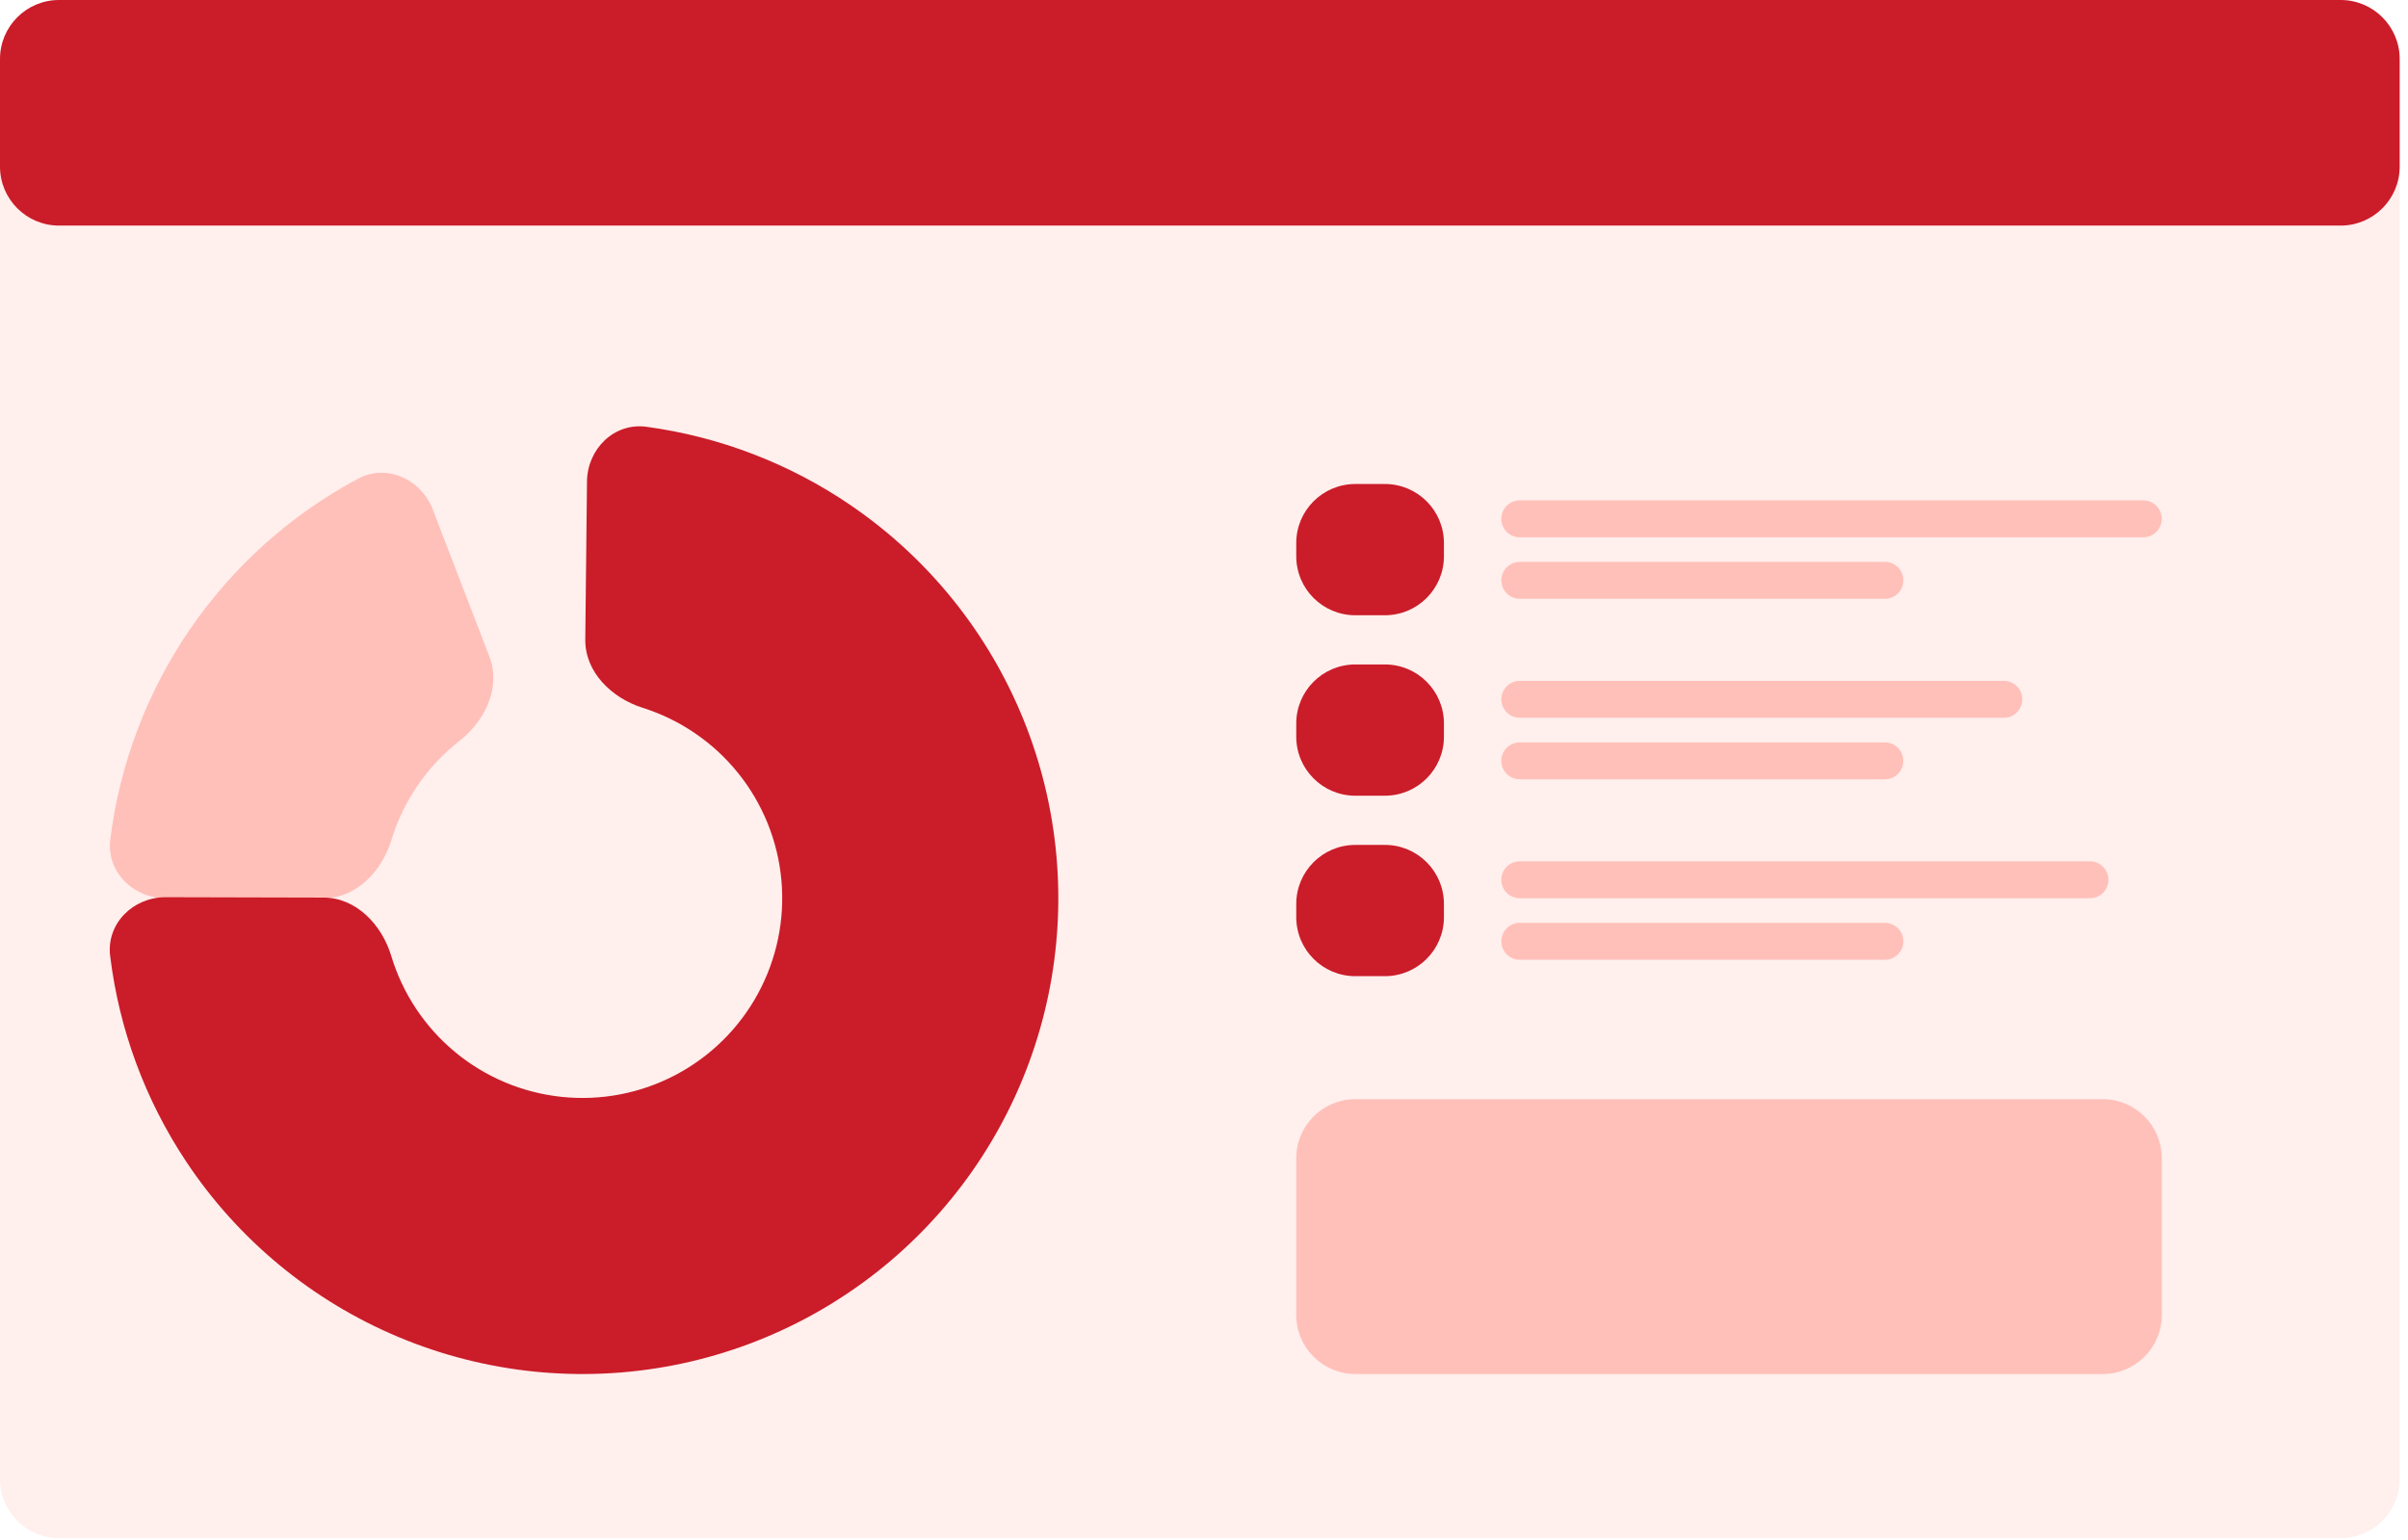
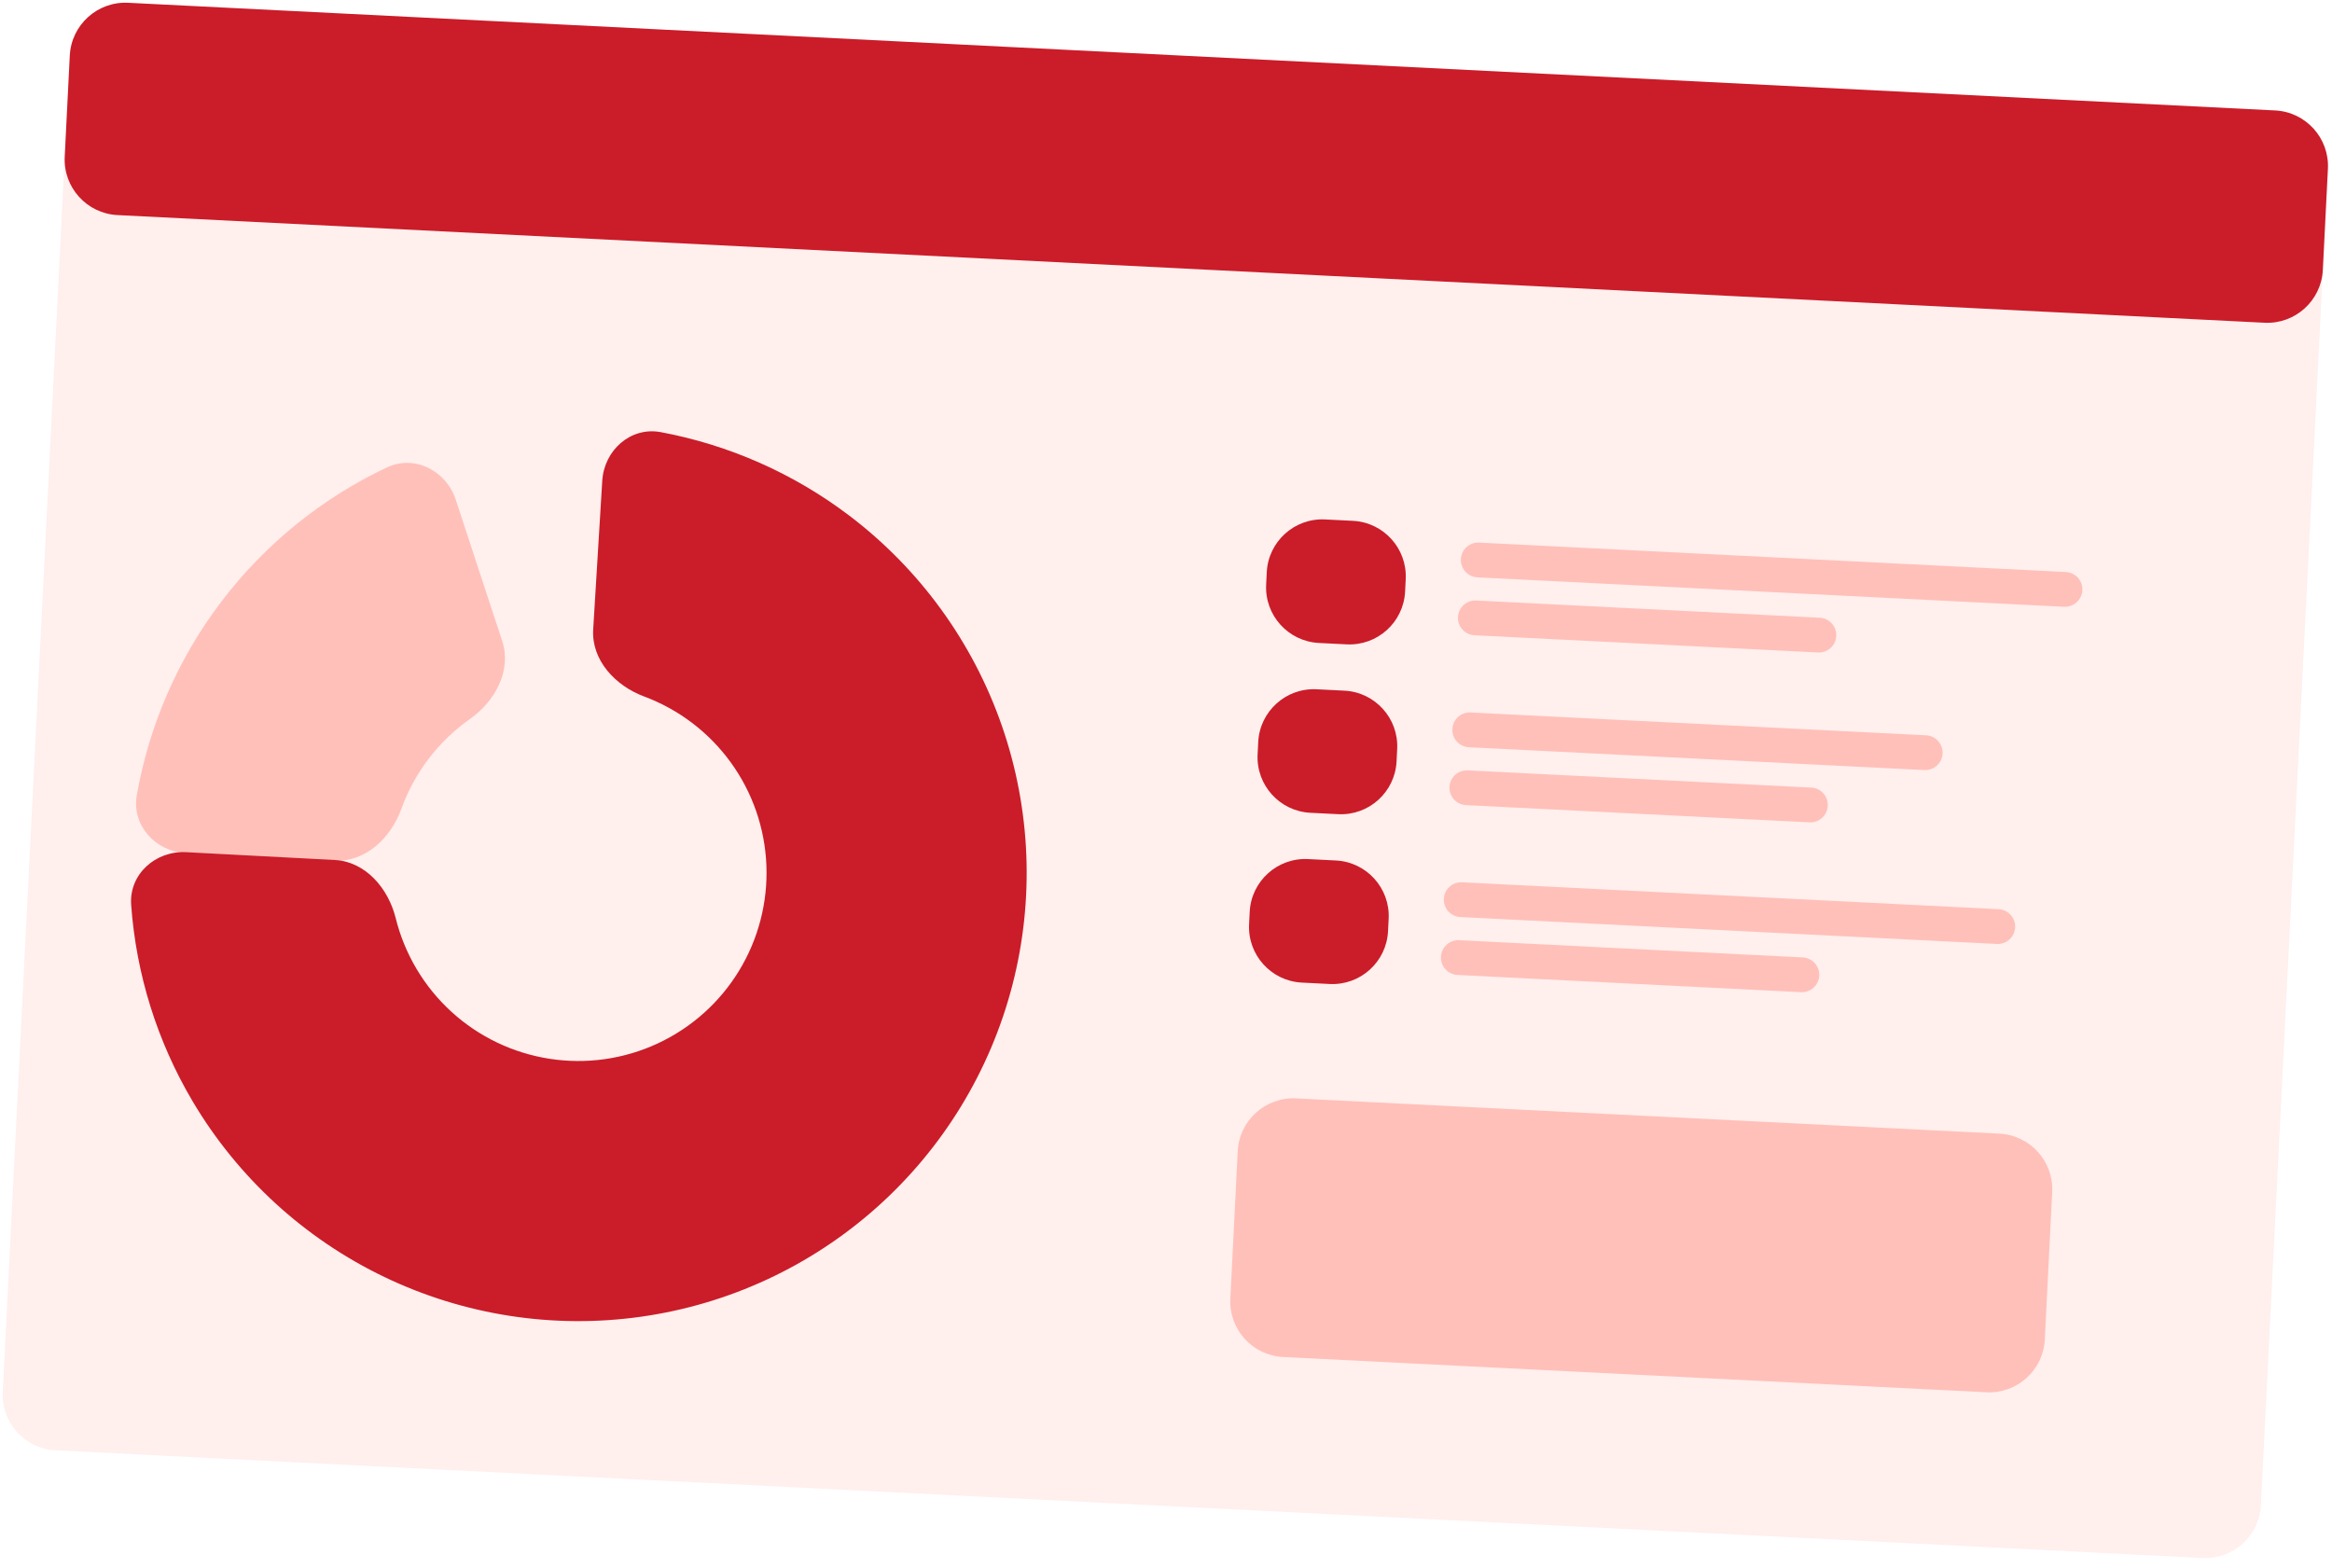
- <svg xmlns="http://www.w3.org/2000/svg" width="197" height="126" viewBox="0 0 197 126" fill="none">
-   <rect width="196.319" height="125.845" rx="4.83" fill="#FFEFED" />
-   <rect width="196.319" height="18.457" rx="4.83" fill="#CB1C29" />
-   <path d="M13.555 73.493C10.887 73.493 8.694 71.323 9.024 68.675C9.792 62.52 12.023 56.613 15.559 51.462C19.096 46.31 23.806 42.105 29.274 39.177C31.626 37.917 34.44 39.184 35.399 41.674L40.044 53.736C41.003 56.226 39.695 58.974 37.593 60.616C36.284 61.639 35.131 62.86 34.181 64.245C33.23 65.63 32.504 67.144 32.02 68.733C31.243 71.285 29.149 73.493 26.481 73.493L13.555 73.493Z" fill="#FFC0B9" />
-   <path d="M48.022 39.398C48.05 36.73 50.245 34.56 52.889 34.919C58.859 35.729 64.582 37.918 69.595 41.339C75.944 45.671 80.867 51.785 83.746 58.911C86.626 66.037 87.331 73.855 85.774 81.381C84.216 88.907 80.466 95.804 74.996 101.202C69.525 106.6 62.58 110.258 55.033 111.716C47.487 113.173 39.679 112.364 32.592 109.39C25.505 106.417 19.457 101.412 15.21 95.007C11.856 89.949 9.743 84.197 9.012 78.216C8.688 75.568 10.887 73.403 13.555 73.409L26.481 73.441C29.149 73.448 31.238 75.661 32.009 78.215C32.467 79.735 33.147 81.187 34.034 82.524C35.817 85.213 38.356 87.314 41.331 88.562C44.306 89.81 47.583 90.15 50.751 89.538C53.919 88.926 56.834 87.391 59.131 85.125C61.427 82.859 63.001 79.964 63.655 76.804C64.309 73.645 64.013 70.363 62.804 67.372C61.596 64.381 59.529 61.814 56.864 59.996C55.539 59.091 54.095 58.392 52.582 57.913C50.039 57.109 47.853 54.991 47.882 52.323L48.022 39.398Z" fill="#CB1C29" />
-   <rect x="106.048" y="39.601" width="12.081" height="10.739" rx="4.83" fill="#CB1C29" />
-   <rect x="106.048" y="54.365" width="12.081" height="10.739" rx="4.83" fill="#CB1C29" />
-   <rect x="106.048" y="69.13" width="12.081" height="10.739" rx="4.83" fill="#CB1C29" />
-   <rect x="122.824" y="40.94" width="54.03" height="3.02" rx="1.51" fill="#FFC0B9" />
-   <rect x="122.824" y="55.709" width="42.62" height="3.02" rx="1.51" fill="#FFC0B9" />
-   <rect x="122.824" y="70.473" width="49.667" height="3.02" rx="1.51" fill="#FFC0B9" />
-   <rect x="122.826" y="45.973" width="32.888" height="3.02" rx="1.51" fill="#FFC0B9" />
-   <rect x="122.824" y="60.743" width="32.888" height="3.02" rx="1.51" fill="#FFC0B9" />
-   <rect x="122.826" y="75.507" width="32.888" height="3.02" rx="1.51" fill="#FFC0B9" />
-   <rect x="106.048" y="89.935" width="70.809" height="22.484" rx="4.83" fill="#FFC0B9" />
+ <svg xmlns="http://www.w3.org/2000/svg" width="183" height="123" viewBox="0 0 183 123" fill="none">
+   <rect x="5.696" width="177.424" height="113.734" rx="4.366" transform="rotate(2.87085 5.69633 0)" fill="#FFEFED" />
+   <rect x="5.696" width="177.424" height="16.681" rx="4.366" transform="rotate(2.87085 5.69633 0)" fill="#CB1C29" />
+   <path d="M14.608 66.951C12.2 66.83 10.318 64.771 10.736 62.397C11.707 56.876 13.989 51.645 17.414 47.155C20.84 42.665 25.282 39.083 30.35 36.687C32.529 35.657 35.012 36.928 35.765 39.218L39.412 50.316C40.165 52.607 38.859 55.028 36.887 56.415C35.66 57.279 34.564 58.33 33.644 59.536C32.723 60.743 31.999 62.077 31.491 63.489C30.674 65.758 28.683 67.656 26.275 67.536L14.608 66.951Z" fill="#FFC0B9" />
+   <path d="M47.261 37.735C47.408 35.329 49.487 33.469 51.857 33.913C57.209 34.914 62.277 37.149 66.647 40.464C72.18 44.661 76.348 50.403 78.624 56.965C80.9 63.527 81.183 70.616 79.437 77.339C77.691 84.062 73.993 90.117 68.811 94.742C63.629 99.367 57.194 102.355 50.317 103.328C43.44 104.302 36.428 103.218 30.166 100.213C23.904 97.209 18.671 92.418 15.127 86.444C12.329 81.727 10.683 76.439 10.293 71.008C10.121 68.603 12.204 66.748 14.612 66.875L26.278 67.489C28.685 67.615 30.471 69.708 31.051 72.048C31.396 73.44 31.944 74.782 32.684 76.029C34.171 78.537 36.368 80.548 38.997 81.809C41.625 83.07 44.569 83.525 47.456 83.117C50.342 82.708 53.044 81.454 55.219 79.512C57.394 77.571 58.946 75.029 59.679 72.207C60.412 69.385 60.294 66.409 59.338 63.654C58.383 60.9 56.633 58.49 54.31 56.728C53.155 55.851 51.884 55.155 50.54 54.654C48.28 53.813 46.403 51.802 46.55 49.396L47.261 37.735Z" fill="#CB1C29" />
+   <rect x="99.626" y="40.545" width="10.918" height="9.705" rx="4.366" transform="rotate(2.87085 99.626 40.5449)" fill="#CB1C29" />
+   <rect x="98.956" y="53.872" width="10.918" height="9.705" rx="4.366" transform="rotate(2.87085 98.9561 53.8716)" fill="#CB1C29" />
+   <rect x="98.287" y="67.198" width="10.918" height="9.705" rx="4.366" transform="rotate(2.87085 98.2872 67.1985)" fill="#CB1C29" />
+   <rect x="114.708" y="42.512" width="48.83" height="2.73" rx="1.365" transform="rotate(2.87085 114.708 42.5122)" fill="#FFC0B9" />
+   <rect x="114.04" y="55.843" width="38.518" height="2.73" rx="1.365" transform="rotate(2.87085 114.04 55.8435)" fill="#FFC0B9" />
+   <rect x="113.371" y="69.17" width="44.887" height="2.73" rx="1.365" transform="rotate(2.87085 113.371 69.1702)" fill="#FFC0B9" />
+   <rect x="114.481" y="47.056" width="29.722" height="2.73" rx="1.365" transform="rotate(2.87085 114.481 47.0562)" fill="#FFC0B9" />
+   <rect x="113.814" y="60.387" width="29.722" height="2.73" rx="1.365" transform="rotate(2.87085 113.814 60.3872)" fill="#FFC0B9" />
+   <rect x="113.145" y="73.714" width="29.722" height="2.73" rx="1.365" transform="rotate(2.87085 113.145 73.7141)" fill="#FFC0B9" />
+   <rect x="97.348" y="85.978" width="63.994" height="20.32" rx="4.366" transform="rotate(2.87085 97.3477 85.9775)" fill="#FFC0B9" />
</svg>
